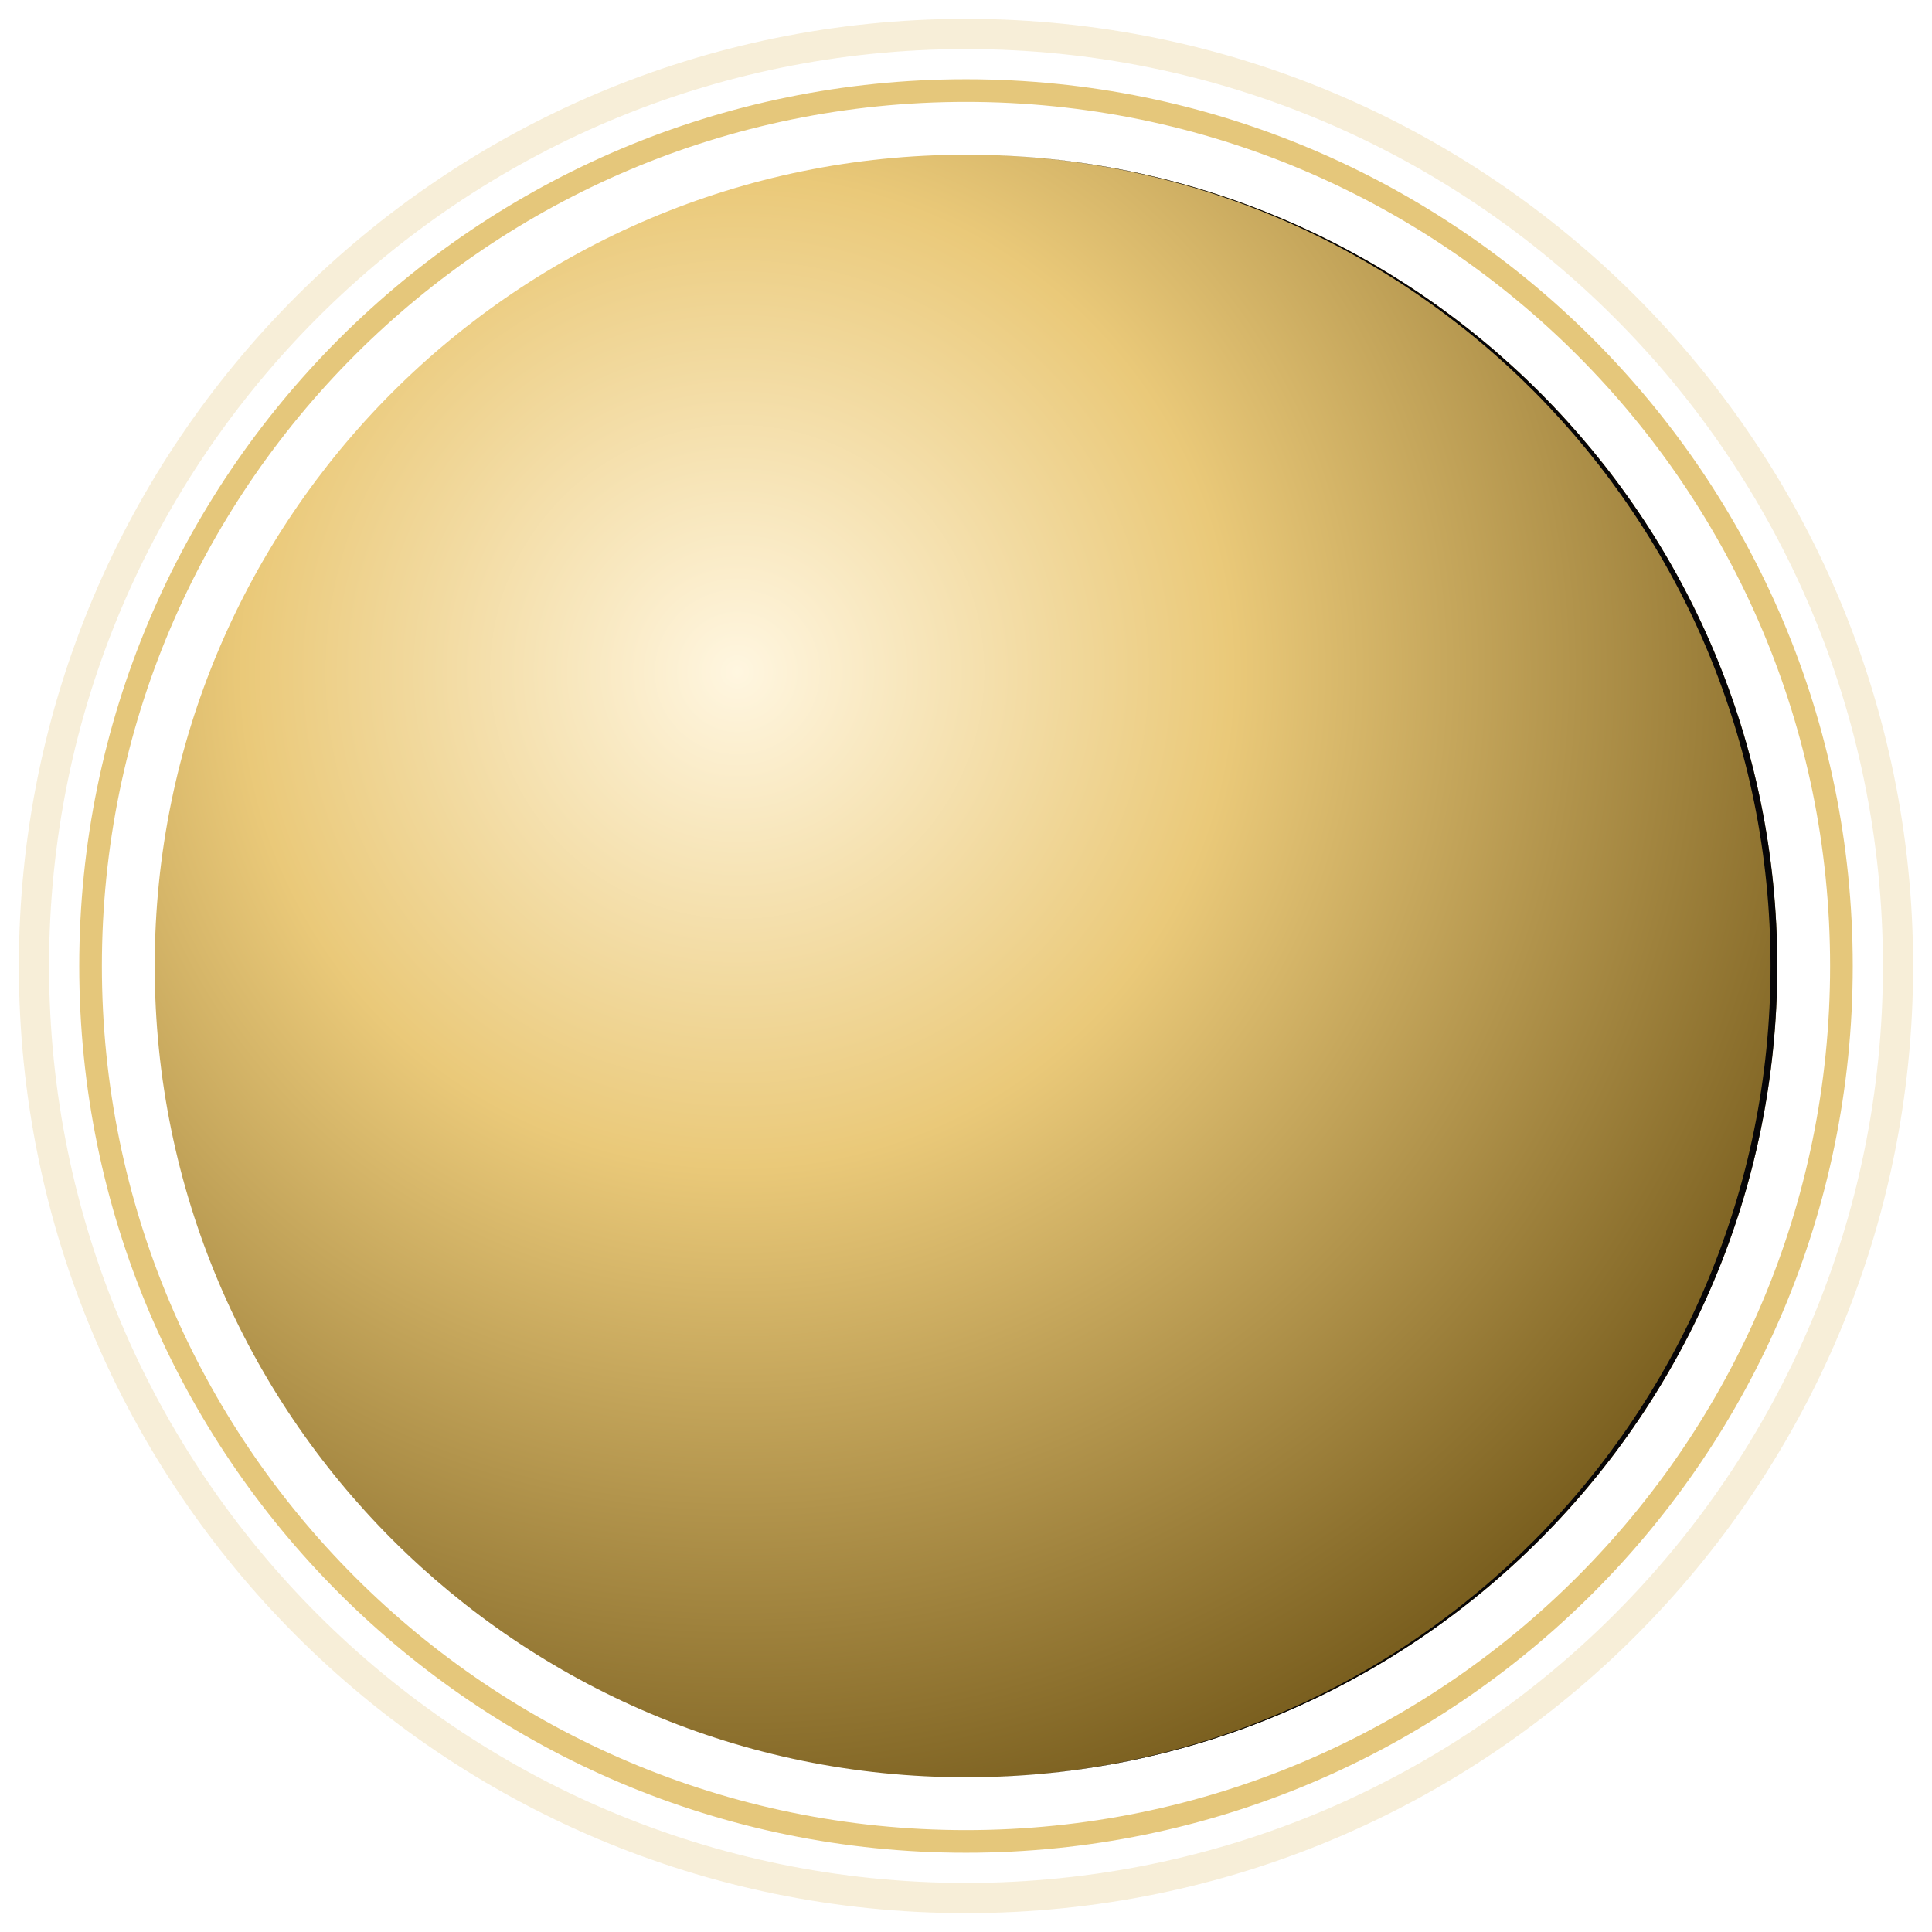
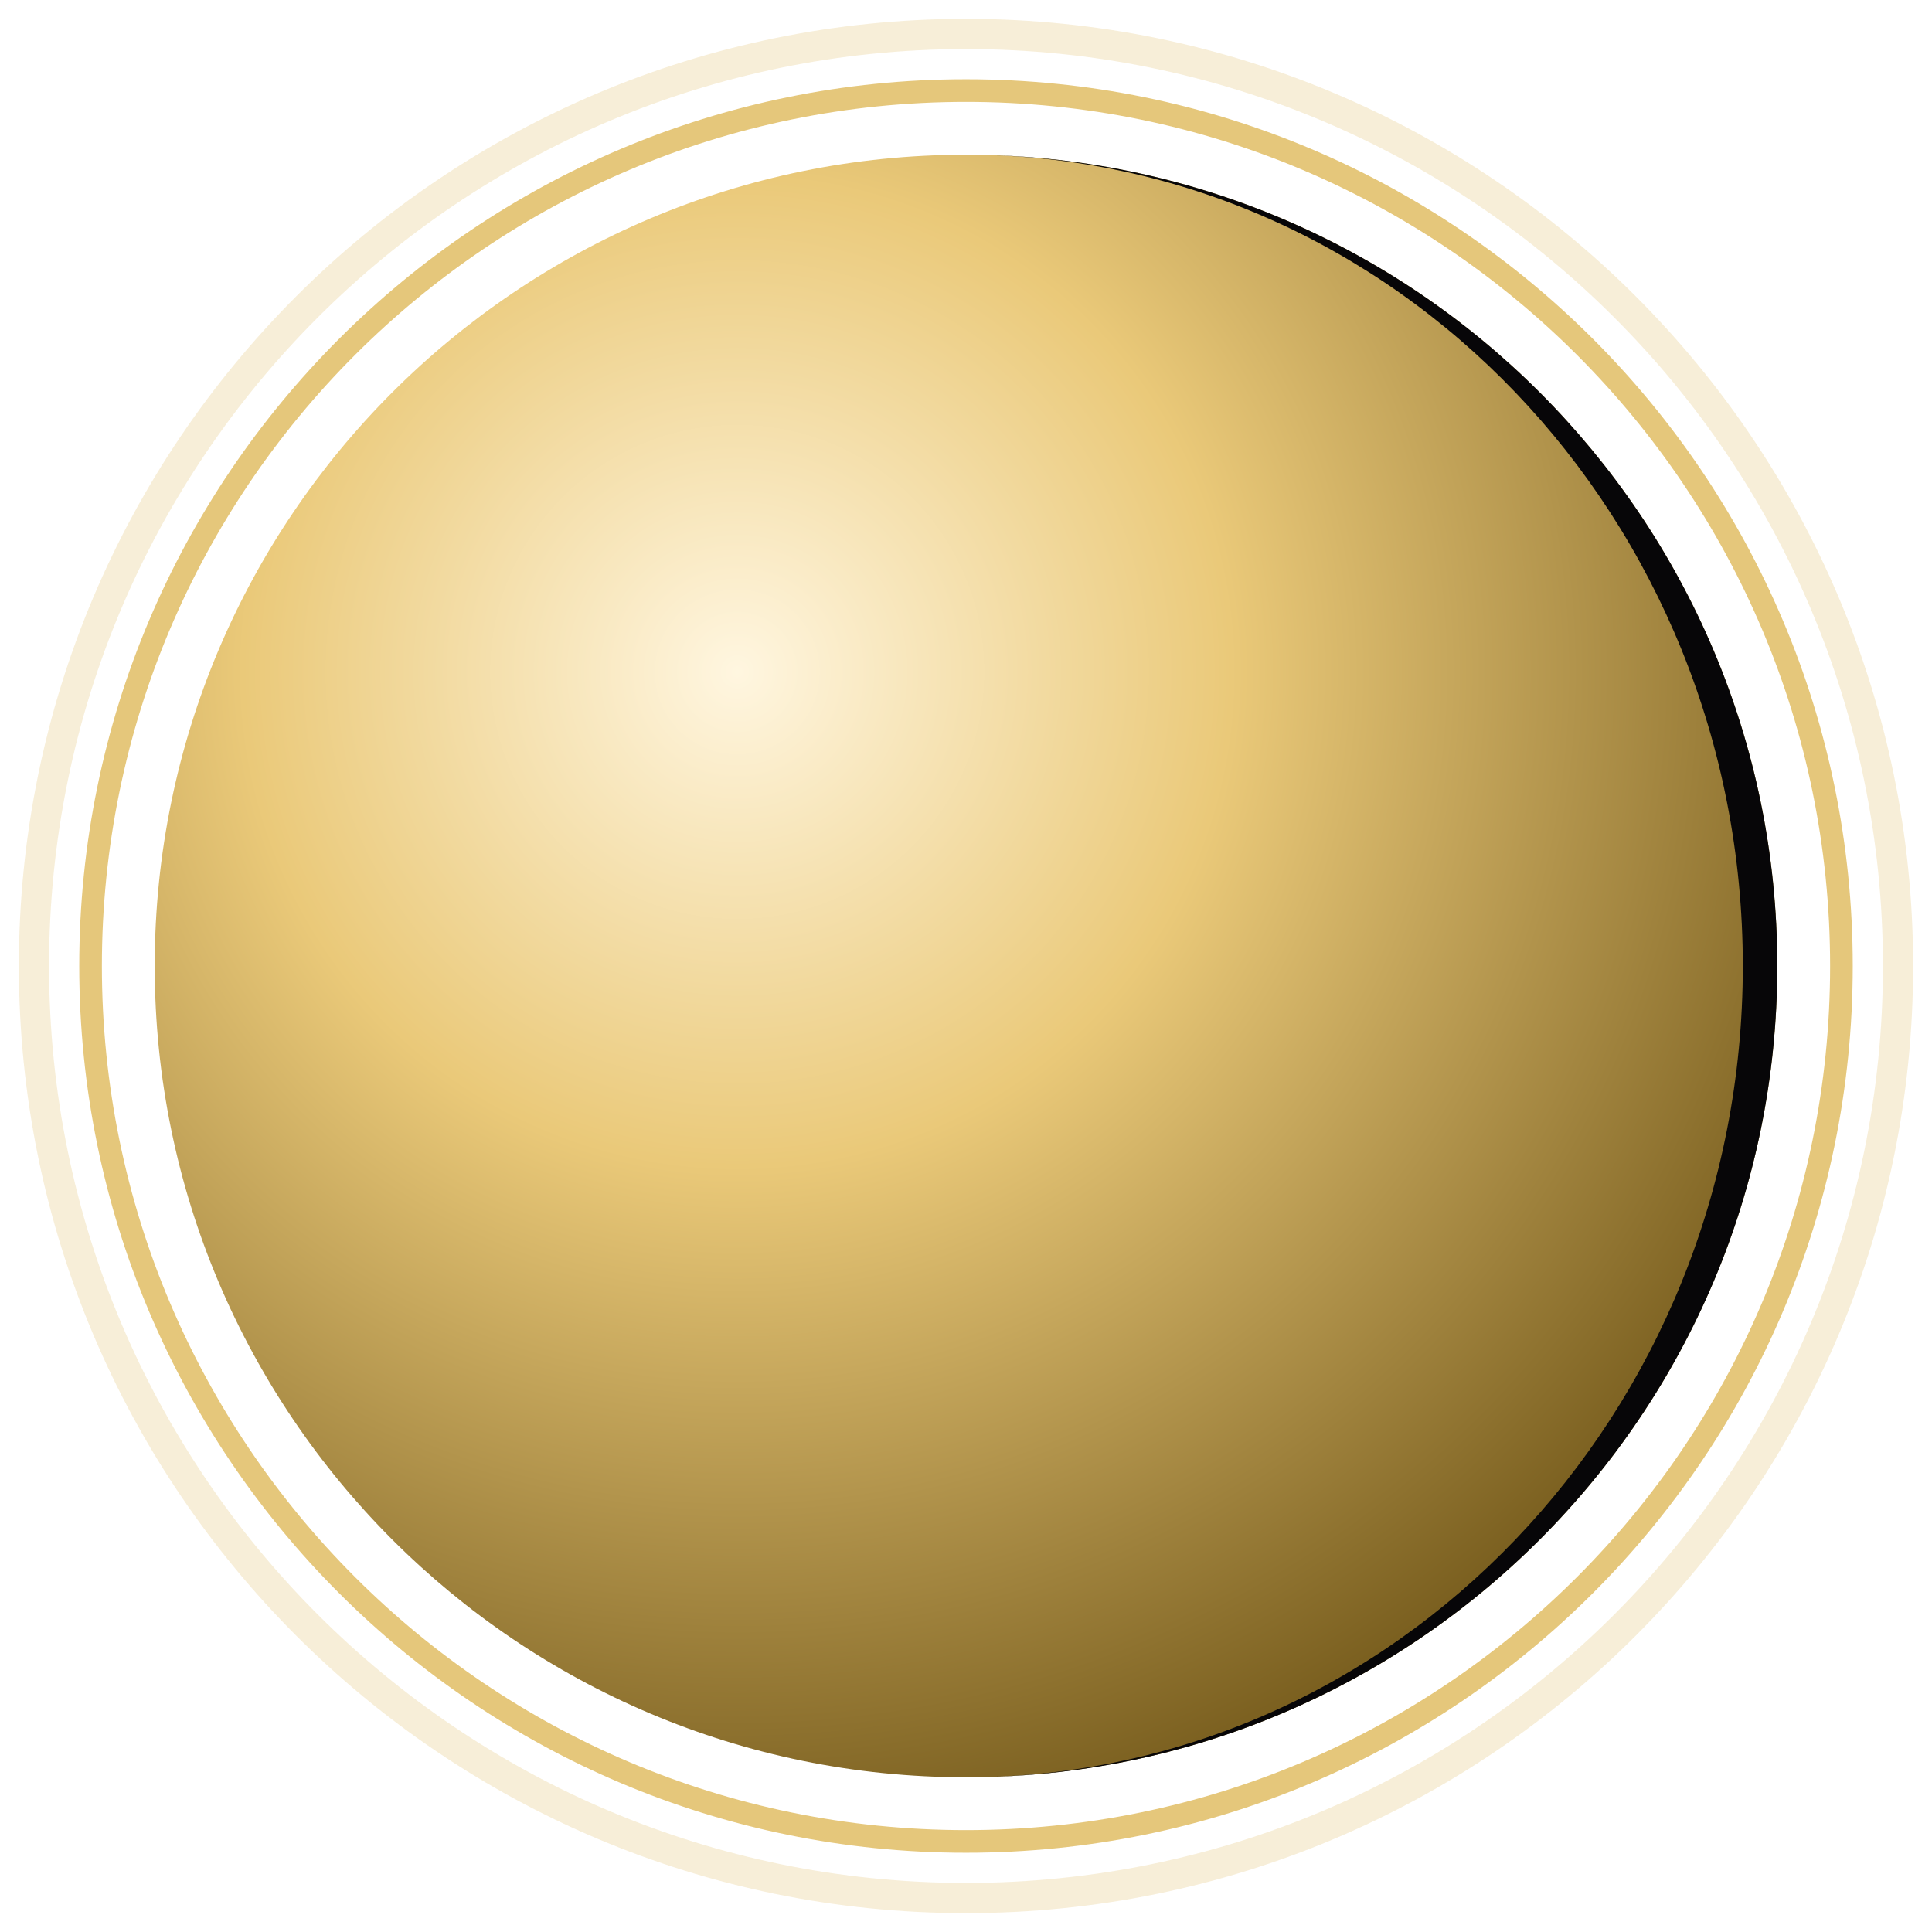
<svg xmlns="http://www.w3.org/2000/svg" viewBox="0 0 512 512" width="512" height="512">
  <defs>
    <radialGradient id="moonGold" cx="36%" cy="32%" r="72%">
      <stop offset="0%" stop-color="#FFF6E0" />
      <stop offset="42%" stop-color="#EAC979" />
      <stop offset="100%" stop-color="#7A5F1F" />
    </radialGradient>
  </defs>
  <circle cx="256" cy="256" r="215" fill="url(#moonGold)" />
-   <path d="M 256 41 A 215 215 0 0 1 256 471 A 213.214 215 0 0 0 256 41 Z" fill="#070608" fill-opacity="1.0" />
+   <path d="M 256 41 A 215 215 0 0 1 256 471 A 205.866 215 0 0 0 256 41 Z" fill="#070608" fill-opacity="1.0" />
  <circle cx="256" cy="256" r="247" fill="none" stroke="#E5C77B" stroke-opacity="0.3" stroke-width="8.0" />
  <circle cx="256" cy="256" r="232" fill="none" stroke="#E5C77B" stroke-opacity="1.0" stroke-width="6.0" />
</svg>
